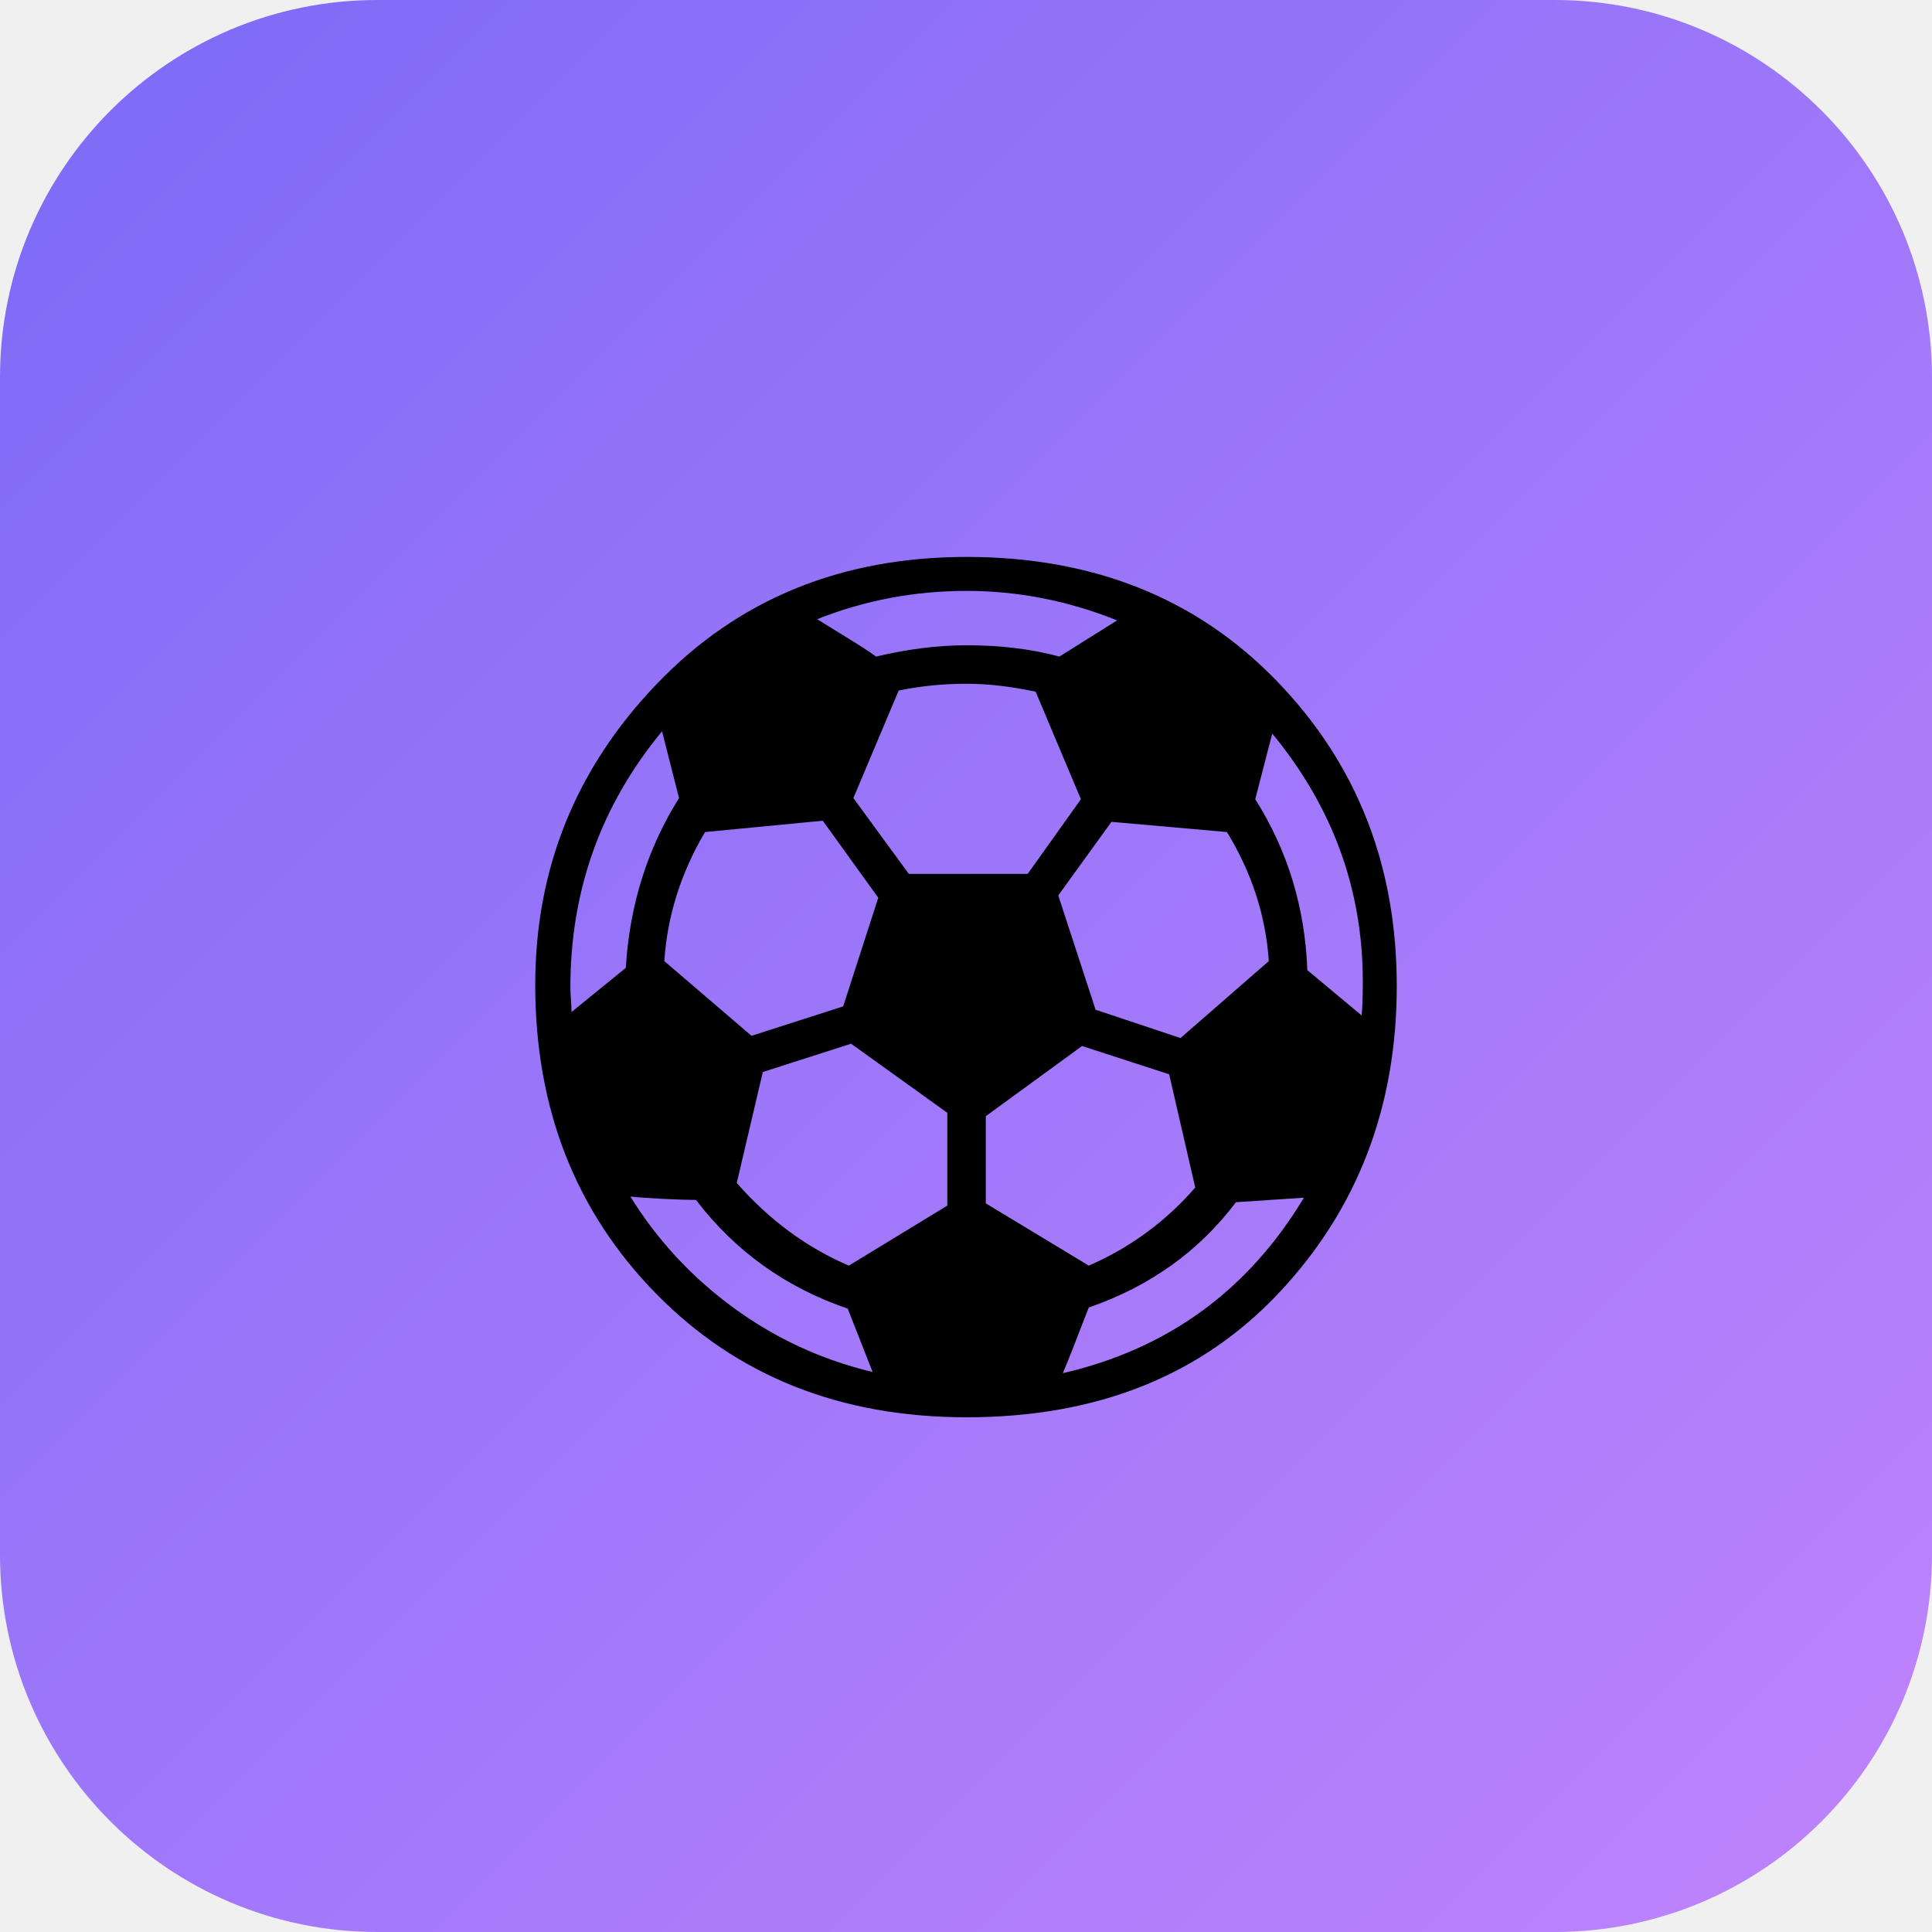
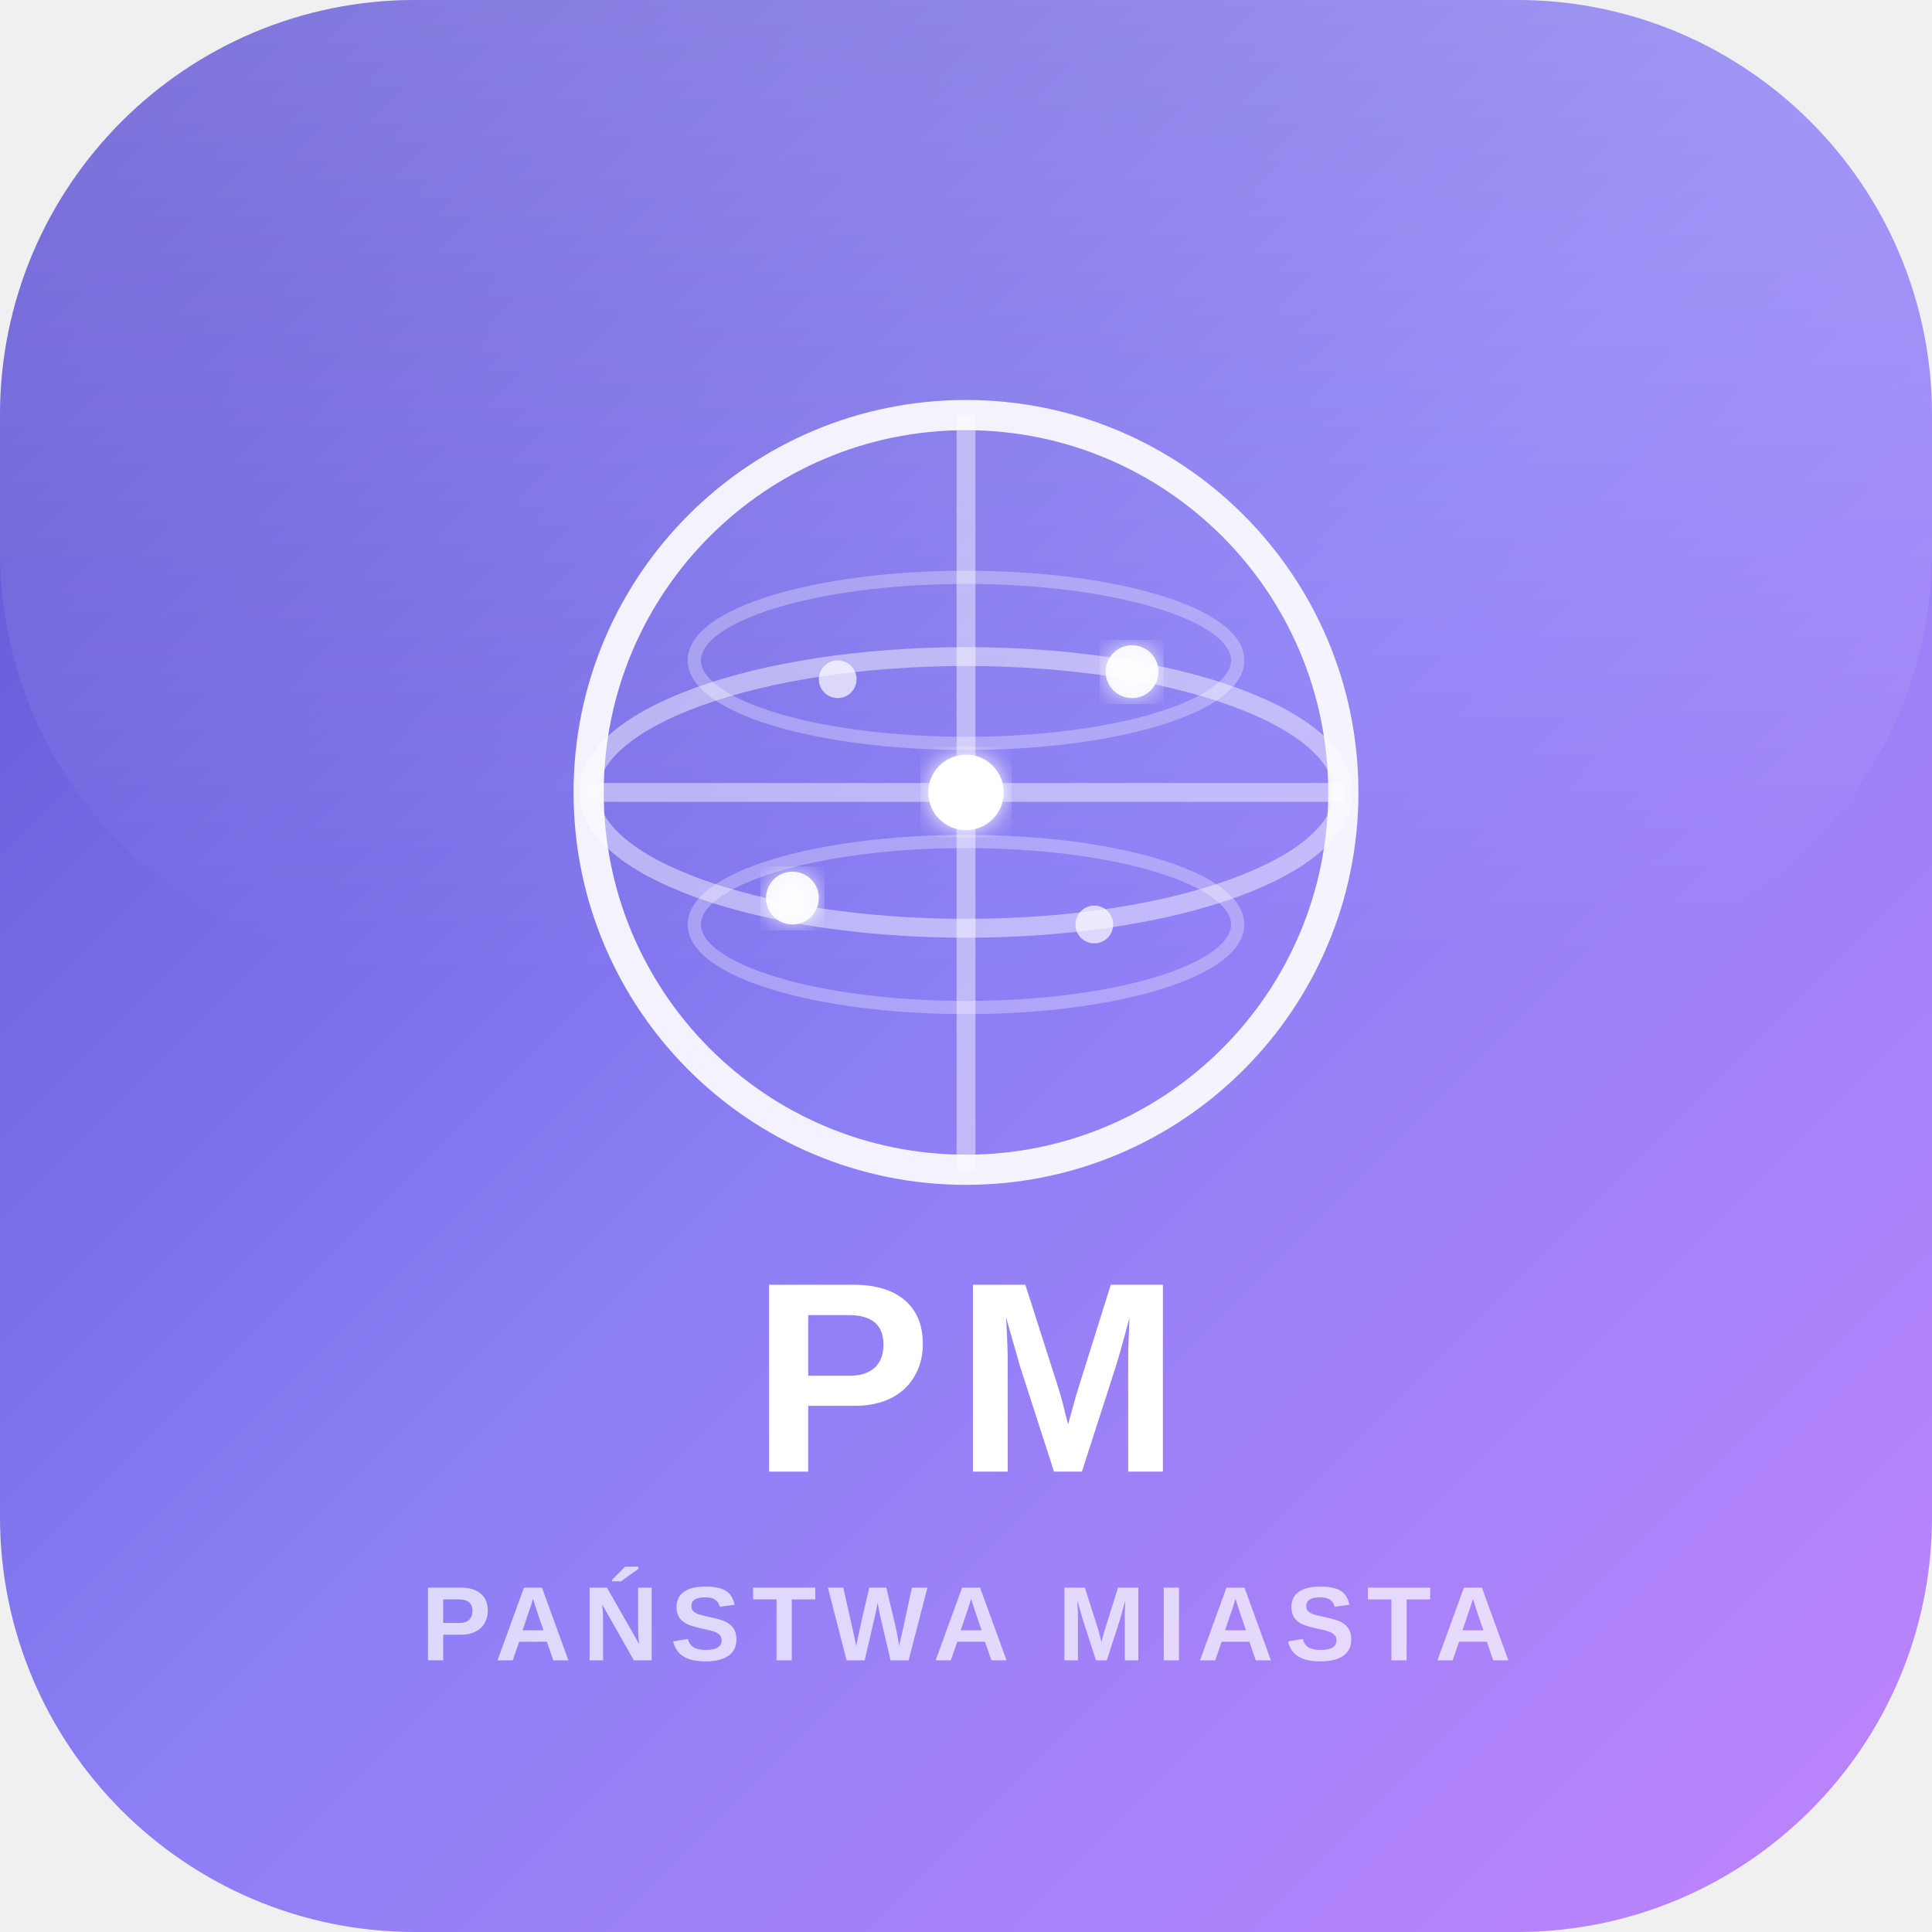
<svg xmlns="http://www.w3.org/2000/svg" viewBox="0 0 512 512">
  <defs>
    <linearGradient id="bg" x1="0%" y1="0%" x2="100%" y2="100%">
-       <stop offset="0%" stop-color="#7c6af7" />
+       <stop offset="0%" stop-color="#5b4fcf" />
+       <stop offset="50%" stop-color="#8b7ff5" />
      <stop offset="100%" stop-color="#c084fc" />
    </linearGradient>
+     <linearGradient id="shine" x1="0%" y1="0%" x2="0%" y2="100%">
+       <stop offset="0%" stop-color="rgba(255,255,255,0.2)" />
+       <stop offset="100%" stop-color="rgba(255,255,255,0)" />
+     </linearGradient>
+     <filter id="glow">
+       <feGaussianBlur stdDeviation="3" result="blur" />
+       <feMerge>
+         <feMergeNode in="blur" />
+         <feMergeNode in="SourceGraphic" />
+       </feMerge>
+     </filter>
  </defs>
-   <rect width="512" height="512" rx="100" fill="url(#bg)" />
-   <text x="256" y="360" font-size="300" text-anchor="middle" font-family="serif">⚽</text>
+   <rect width="512" height="512" rx="110" fill="url(#bg)" />
+   <rect width="512" height="256" rx="110" fill="url(#shine)" />
+   <circle cx="256" cy="210" r="100" fill="none" stroke="rgba(255,255,255,0.9)" stroke-width="8" />
+   <ellipse cx="256" cy="210" rx="100" ry="36" fill="none" stroke="rgba(255,255,255,0.45)" stroke-width="5" />
+   <ellipse cx="256" cy="175" rx="72" ry="22" fill="none" stroke="rgba(255,255,255,0.3)" stroke-width="3.5" />
+   <ellipse cx="256" cy="245" rx="72" ry="22" fill="none" stroke="rgba(255,255,255,0.3)" stroke-width="3.5" />
+   <line x1="256" y1="110" x2="256" y2="310" stroke="rgba(255,255,255,0.45)" stroke-width="5" />
+   <line x1="156" y1="210" x2="356" y2="210" stroke="rgba(255,255,255,0.45)" stroke-width="5" />
+   <circle cx="256" cy="210" r="10" fill="white" filter="url(#glow)" />
+   <circle cx="300" cy="178" r="7" fill="rgba(255,255,255,0.9)" filter="url(#glow)" />
+   <circle cx="210" cy="238" r="7" fill="rgba(255,255,255,0.9)" filter="url(#glow)" />
+   <circle cx="290" cy="245" r="5" fill="rgba(255,255,255,0.7)" />
+   <circle cx="222" cy="180" r="5" fill="rgba(255,255,255,0.7)" />
+   <text x="256" y="390" font-family="'Arial Black', Arial, sans-serif" font-weight="900" font-size="72" fill="white" text-anchor="middle" letter-spacing="6">PM</text>
+   <text x="256" y="440" font-family="Arial, sans-serif" font-weight="700" font-size="28" fill="rgba(255,255,255,0.7)" text-anchor="middle" letter-spacing="3">PAŃSTWA MIASTA</text>
</svg>
